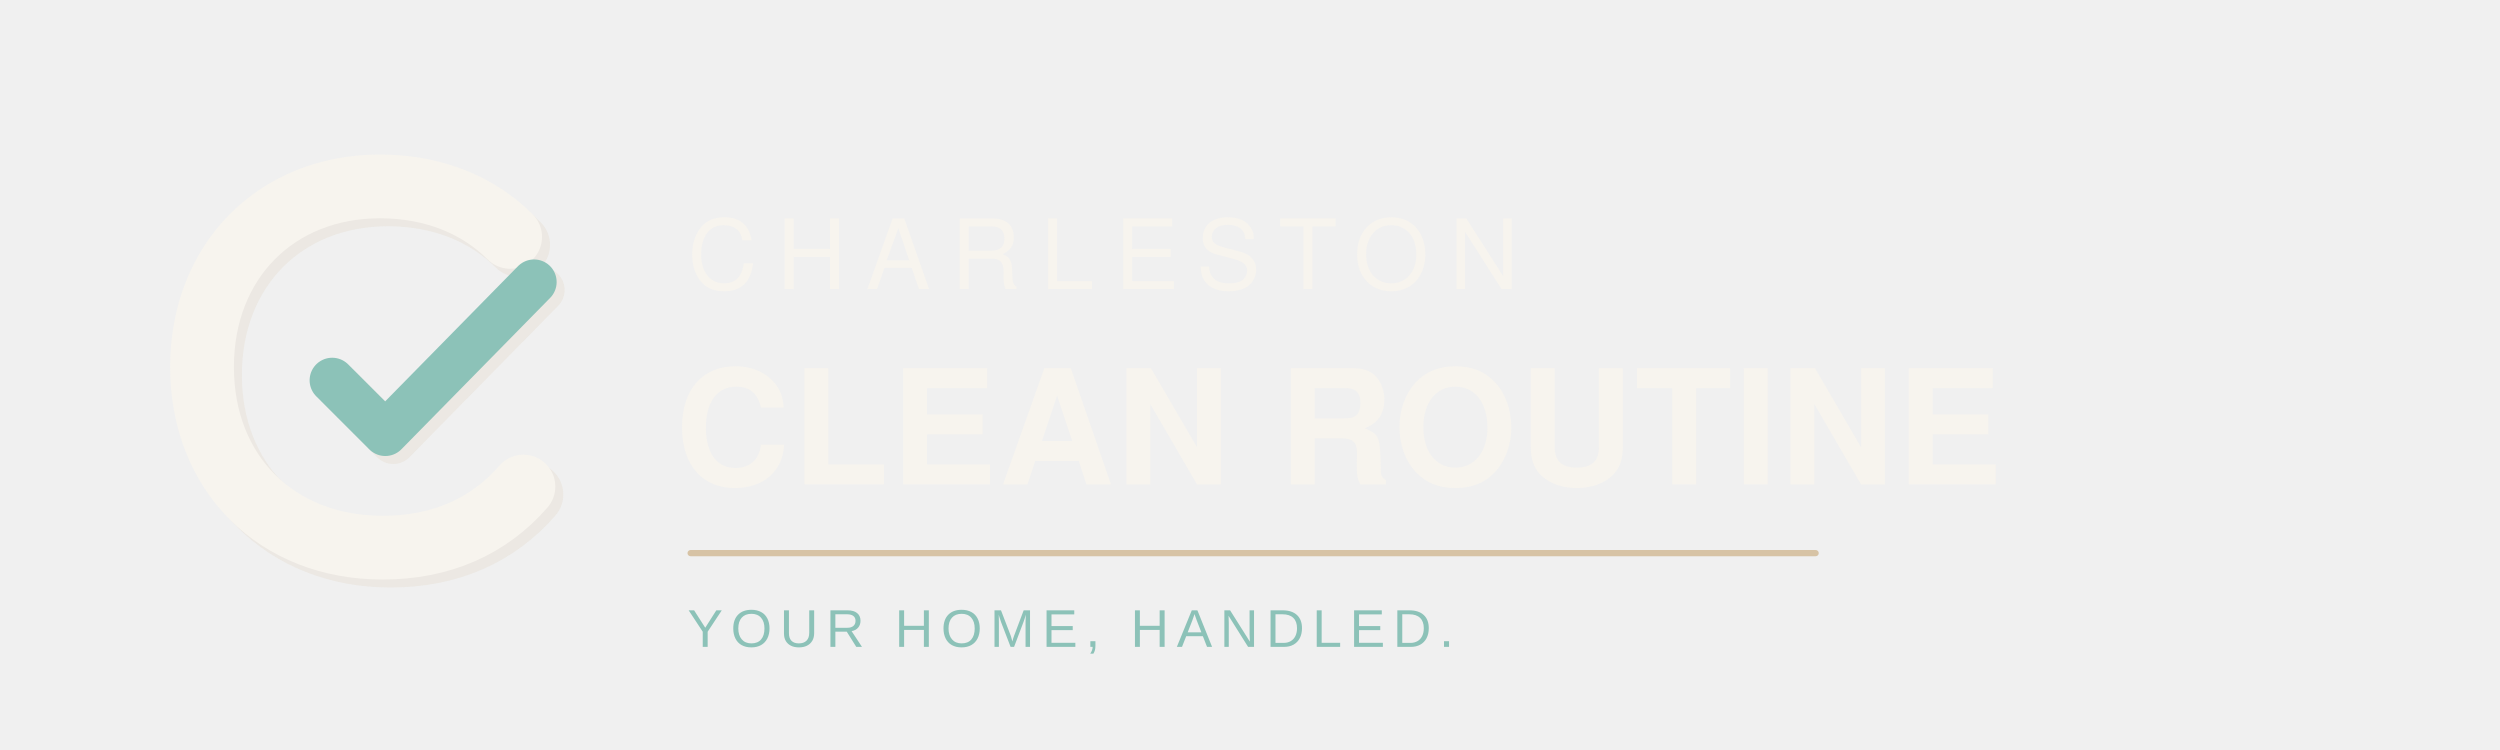
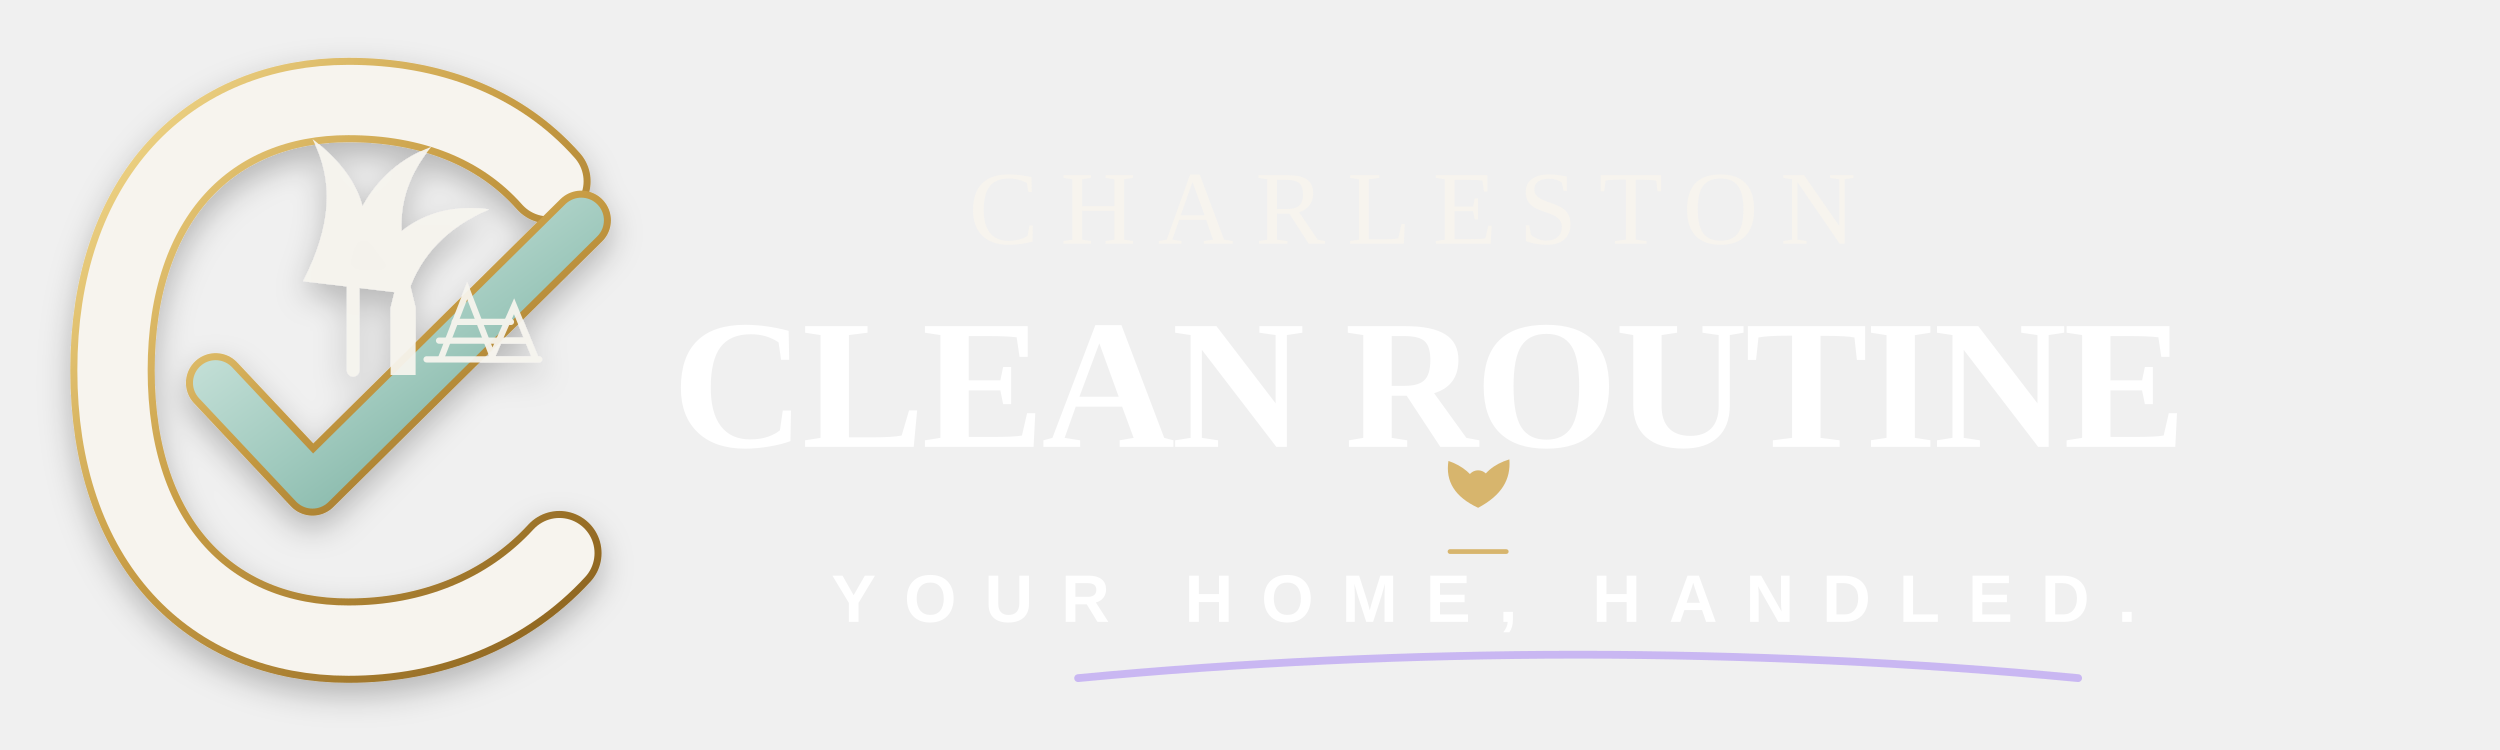
- <svg xmlns="http://www.w3.org/2000/svg" width="1600" height="480" viewBox="0 0 1600 480" role="img" aria-labelledby="title desc" version="1.1" id="svg20">
-   <defs id="defs24" />
-   <g transform="matrix(1.7,0,0,1.7,80,70)" id="g8">
-     <g opacity="0.18" transform="translate(3 3)">
-       <path d="M 145,48 C 133,36 116,29 96,29 57,29 29,57 29,97 c 0,40 28,68 68,68 22,0 40,-8 53,-23" fill="none" stroke="#D7C3A5" stroke-width="24" stroke-linecap="round" />
-       <path d="m 78,102 20,20 56,-57" fill="none" stroke="#D7C3A5" stroke-width="17" stroke-linecap="round" stroke-linejoin="round" />
-     </g>
-     <path d="M 145,48 C 133,36 116,29 96,29 57,29 29,57 29,97 c 0,40 28,68 68,68 22,0 40,-8 53,-23" fill="none" stroke="#f7f4ee" stroke-width="24" stroke-linecap="round" id="path4" />
-     <path d="m 78,102 20,20 56,-57" fill="none" stroke="#8cc2b8" stroke-width="17" stroke-linecap="round" stroke-linejoin="round" id="path6" />
-   </g>
-   <g fill="#f7f4ee" font-family="'Nimbus Sans', Arial, Helvetica, sans-serif" id="g14">
-     <g aria-label="CHARLESTON" id="text10" style="font-size:62px;letter-spacing:13">
-       <path d="m 481.044,153.814 c -1.798,-9.92 -7.502,-14.756 -17.422,-14.756 -6.076,0 -10.974,1.922 -14.322,5.642 -4.092,4.464 -6.324,10.912 -6.324,18.228 0,7.44 2.294,13.826 6.51,18.228 3.534,3.596 7.998,5.27 13.888,5.27 11.036,0 17.236,-5.952 18.6,-17.918 h -5.952 c -0.496,3.1 -1.116,5.208 -2.046,7.006 -1.86,3.72 -5.704,5.828 -10.54,5.828 -8.99,0 -14.694,-7.192 -14.694,-18.476 0,-11.594 5.394,-18.724 14.198,-18.724 3.658,0 7.068,1.054 8.928,2.852 1.674,1.55 2.604,3.41 3.286,6.82 z" id="path26" />
-       <path d="M 531.182,164.416 V 185 h 5.766 v -45.198 h -5.766 v 19.53 h -23.25 v -19.53 h -5.766 V 185 h 5.766 v -20.584 z" id="path28" />
-       <path d="m 583.49,171.422 4.65,13.578 h 6.448 l -15.872,-45.198 h -7.44 l -16.12,45.198 h 6.138 l 4.774,-13.578 z m -1.612,-4.836 h -14.384 l 7.44,-20.584 z" id="path30" />
-       <path d="m 619.988,165.532 h 14.88 c 5.146,0 7.44,2.48 7.44,8.06 l -0.062,4.03 c 0,2.79 0.496,5.518 1.302,7.378 h 7.006 v -1.426 c -2.17,-1.488 -2.604,-3.1 -2.728,-9.114 -0.062,-7.44 -1.24,-9.672 -6.138,-11.78 5.084,-2.542 7.13,-5.58 7.13,-10.788 0,-7.812 -4.836,-12.09 -13.764,-12.09 h -20.832 V 185 h 5.766 z m 0,-5.084 v -15.562 h 13.95 c 3.224,0 5.084,0.496 6.51,1.736 1.55,1.302 2.356,3.348 2.356,6.014 0,5.394 -2.728,7.812 -8.866,7.812 z" id="path32" />
-       <path d="m 676.512,139.802 h -5.766 V 185 h 28.086 v -5.084 h -22.32 z" id="path34" />
-       <path d="m 724.604,164.416 h 24.614 v -5.084 h -24.614 v -14.446 h 25.544 v -5.084 h -31.31 V 185 h 32.426 v -5.084 h -26.66 z" id="path36" />
-       <path d="m 802.394,153.07 c 0,-3.1 -0.186,-3.968 -1.178,-6.076 -2.48,-5.208 -7.75,-7.936 -15.376,-7.936 -9.92,0 -16.058,5.084 -16.058,13.268 0,5.518 2.914,8.99 8.866,10.54 l 11.222,2.976 c 5.766,1.488 8.308,3.782 8.308,7.316 0,2.418 -1.302,4.898 -3.224,6.262 -1.798,1.302 -4.65,1.922 -8.308,1.922 -4.96,0 -8.246,-1.178 -10.416,-3.782 -1.674,-1.984 -2.418,-4.154 -2.356,-6.944 h -5.456 c 0.062,4.154 0.868,6.882 2.666,9.362 3.1,4.278 8.308,6.448 15.19,6.448 5.394,0 9.796,-1.24 12.71,-3.472 3.038,-2.418 4.96,-6.448 4.96,-10.354 0,-5.58 -3.472,-9.672 -9.61,-11.346 l -11.346,-3.038 c -5.456,-1.488 -7.44,-3.224 -7.44,-6.696 0,-4.588 4.03,-7.626 10.106,-7.626 7.192,0 11.222,3.224 11.284,9.176 z" id="path38" />
-       <path d="m 839.946,144.886 h 14.818 v -5.084 h -35.464 v 5.084 h 14.88 V 185 h 5.766 z" id="path40" />
-       <path d="m 890.332,139.058 c -12.958,0 -21.762,9.548 -21.762,23.684 0,14.198 8.742,23.684 21.824,23.684 5.518,0 10.354,-1.674 14.012,-4.774 4.898,-4.154 7.812,-11.16 7.812,-18.538 0,-14.57 -8.618,-24.056 -21.886,-24.056 z m 0,5.084 c 9.796,0 16.12,7.378 16.12,18.848 0,10.912 -6.51,18.352 -16.058,18.352 -9.672,0 -16.058,-7.44 -16.058,-18.6 0,-11.16 6.386,-18.6 15.996,-18.6 z" id="path42" />
-       <path d="m 967.502,139.802 h -5.456 v 36.952 l -23.622,-36.952 h -6.262 V 185 h 5.456 v -36.642 l 23.374,36.642 h 6.51 z" id="path44" />
-     </g>
-     <g aria-label="CLEAN ROUTINE" id="text12" style="font-weight:700;font-size:102px;letter-spacing:1">
-       <path d="m 501.564,260.836 c -0.51,-6.426 -1.836,-10.506 -4.998,-14.688 -5.712,-7.548 -14.892,-11.73 -26.01,-11.73 -21.012,0 -34.068,14.994 -34.068,39.066 0,23.97 12.954,38.862 33.66,38.862 18.564,0 30.804,-10.71 31.722,-27.744 h -14.892 c -1.02,9.486 -6.936,14.892 -16.422,14.892 -11.832,0 -18.768,-9.588 -18.768,-25.806 0,-16.422 7.242,-26.214 19.278,-26.214 8.874,0 13.872,4.284 15.912,13.362 z" id="path47" />
-       <path d="m 530.104,235.642 h -15.3 V 310 h 50.898 v -12.75 h -35.598 z" id="path49" />
-       <path d="m 593.324,277.972 h 35.598 v -12.75 h -35.598 v -16.83 h 38.454 v -12.75 h -53.754 V 310 h 55.59 v -12.75 h -40.29 z" id="path51" />
-       <path d="m 690.408,295.006 4.896,14.994 h 15.708 l -25.704,-74.358 h -16.932 L 641.958,310 h 15.606 l 4.998,-14.994 z m -4.182,-12.75 h -19.38 l 9.69,-29.07 z" id="path53" />
-       <path d="m 766.072,310 h 15.3 v -74.358 h -15.3 v 50.592 l -29.478,-50.592 h -15.708 V 310 h 15.3 v -51.408 z" id="path55" />
-       <path d="m 841.41,280.522 h 17.544 c 6.63,0 9.486,2.652 9.486,8.772 v 3.06 c -0.102,1.938 -0.102,3.774 -0.102,4.896 0,7.038 0.408,9.18 2.244,12.75 h 16.422 v -2.754 c -2.346,-1.326 -3.264,-2.856 -3.264,-6.12 -0.408,-21.93 -0.816,-22.95 -10.302,-27.03 8.364,-3.264 12.546,-9.282 12.546,-18.36 0,-5.916 -2.04,-11.322 -5.61,-14.994 -3.366,-3.468 -8.058,-5.1 -14.382,-5.1 h -39.882 V 310 h 15.3 z m 0,-12.75 v -19.38 h 18.462 c 4.386,0 6.12,0.408 8.058,1.938 1.836,1.53 2.754,4.08 2.754,7.548 0,3.57 -0.918,6.426 -2.754,7.956 -1.734,1.428 -3.672,1.938 -8.058,1.938 z" id="path57" />
-       <path d="m 931.354,234.418 c -10.404,0 -18.972,3.468 -25.296,10.302 -6.63,7.14 -10.404,17.544 -10.404,28.662 0,11.118 3.774,21.624 10.404,28.662 6.426,6.936 14.79,10.302 25.398,10.302 10.608,0 18.972,-3.366 25.398,-10.302 6.426,-6.834 10.404,-17.646 10.404,-28.152 0,-11.628 -3.774,-22.134 -10.404,-29.172 -6.528,-7.038 -14.688,-10.302 -25.5,-10.302 z m 0.102,13.056 c 12.546,0 20.502,10.2 20.502,26.316 0,15.3 -8.262,25.5 -20.502,25.5 -12.444,0 -20.502,-10.2 -20.502,-25.908 0,-15.708 8.058,-25.908 20.502,-25.908 z" id="path59" />
-       <path d="m 1023.338,235.642 v 50.388 c 0,8.976 -4.59,13.26 -14.178,13.26 -9.588,0 -14.178,-4.284 -14.178,-13.26 v -50.388 h -15.3 v 50.388 c 0,8.364 2.244,14.28 7.242,18.768 5.406,4.896 13.26,7.548 22.236,7.548 8.976,0 16.83,-2.652 22.236,-7.548 4.998,-4.488 7.242,-10.404 7.242,-18.768 v -50.388 z" id="path61" />
-       <path d="m 1085.538,248.392 h 21.726 v -12.75 h -59.568 v 12.75 h 22.542 V 310 h 15.3 z" id="path63" />
-       <path d="m 1131.316,235.642 h -15.3 V 310 h 15.3 z" id="path65" />
-       <path d="m 1191.068,310 h 15.3 v -74.358 h -15.3 v 50.592 l -29.478,-50.592 h -15.708 V 310 h 15.3 v -51.408 z" id="path67" />
-       <path d="m 1236.948,277.972 h 35.598 v -12.75 h -35.598 v -16.83 h 38.454 v -12.75 h -53.754 V 310 h 55.59 v -12.75 h -40.29 z" id="path69" />
+ <svg xmlns="http://www.w3.org/2000/svg" viewBox="0 0 1600 480" role="img" aria-labelledby="title desc">
+   <defs>
+     <linearGradient id="gold" x1="0" y1="0" x2="1" y2="1">
+       <stop offset="0" stop-color="#f1d88b" />
+       <stop offset="0.45" stop-color="#c89d45" />
+       <stop offset="1" stop-color="#8f6621" />
+     </linearGradient>
+     <linearGradient id="check" x1="0" y1="0" x2="1" y2="1">
+       <stop offset="0" stop-color="#dff0ea" />
+       <stop offset="0.55" stop-color="#9fc9bd" />
+       <stop offset="1" stop-color="#6ba494" />
+     </linearGradient>
+     <filter id="soft" x="-20%" y="-20%" width="140%" height="140%">
+       <feDropShadow dx="0" dy="8" stdDeviation="10" flood-color="#000" flood-opacity=".25" />
+     </filter>
+   </defs>
+   <g transform="translate(44 38)" filter="url(#soft)">
+     <path d="M307 78C276 43 231 26 179 26 91 26 28 88 28 199c0 111 63 173 151 173 53 0 101-19 135-56" fill="none" stroke="url(#gold)" stroke-width="54" stroke-linecap="round" />
+     <path d="M307 78C276 43 231 26 179 26 91 26 28 88 28 199c0 111 63 173 151 173 53 0 101-19 135-56" fill="none" stroke="#f7f4ee" stroke-width="45" stroke-linecap="round" />
+     <path d="M94 207l62 66L328 103" fill="none" stroke="url(#gold)" stroke-width="38" stroke-linecap="round" stroke-linejoin="round" />
+     <path d="M94 207l62 66L328 103" fill="none" stroke="url(#check)" stroke-width="29" stroke-linecap="round" stroke-linejoin="round" />
+     <g fill="#f7f4ee" opacity=".94">
+       <path d="M150 142c18-35 20-64 6-91 18 14 28 28 32 43 10-18 25-31 44-38-14 17-20 35-19 54 15-12 34-17 56-14-26 11-44 29-52 54z" />
+       <rect x="178" y="124" width="8" height="79" rx="4" />
+       <path d="M229 192h72M237 180h56M247 168h36" fill="none" stroke="#f7f4ee" stroke-width="4" stroke-linecap="round" />
+       <path d="M238 192l17-44 17 44M270 192l15-34 14 34" fill="none" stroke="#f7f4ee" stroke-width="4" />
+       <path d="M206 159h16v43h-16zM214 126l8 33h-16z" />
    </g>
  </g>
-   <rect x="440" y="352" width="724" height="4" rx="2" fill="#D7C3A5" id="rect16" />
-   <text x="440" y="414" aria-label="Your Home, Handled." style="font-weight:500;font-size:34px;font-family:Arial, Helvetica, sans-serif;letter-spacing:5px;fill:#8cc2b8">YOUR HOME, HANDLED.</text>
+   <g transform="translate(430 88)">
+     <line x1="0" y1="48" x2="170" y2="48" stroke="url(#gold)" stroke-width="4" />
+     <text x="190" y="68" fill="#f7f4ee" font-family="Georgia, 'Times New Roman', serif" font-size="67" letter-spacing="14">CHARLESTON</text>
+     <line x1="914" y1="48" x2="1080" y2="48" stroke="url(#gold)" stroke-width="4" />
+     <text x="0" y="198" fill="#ffffff" font-family="Georgia, 'Times New Roman', serif" font-size="118" font-weight="700" letter-spacing="-2">CLEAN ROUTINE</text>
+     <line x1="0" y1="236" x2="480" y2="236" stroke="url(#gold)" stroke-width="4" />
+     <g transform="translate(516 220)">
+       <circle cx="0" cy="0" r="7" fill="#d7b56d" />
+       <path d="M0 13v32M0 17c-15-7-21-17-19-30 9 3 16 9 19 16 3-8 10-14 20-17 1 13-5 23-20 31z" fill="#d7b56d" />
+       <path d="M-18 45h36" stroke="#d7b56d" stroke-width="3" stroke-linecap="round" />
+     </g>
+     <line x1="552" y1="236" x2="1080" y2="236" stroke="url(#gold)" stroke-width="4" />
+     <text x="102" y="310" fill="#ffffff" font-family="Arial, Helvetica, sans-serif" font-size="43" font-weight="600" letter-spacing="18">YOUR HOME, HANDLED.</text>
+     <path d="M260 346C470 326 690 326 900 346" fill="none" stroke="#c7b5f2" stroke-width="5" stroke-linecap="round" opacity=".95" />
+   </g>
</svg>
